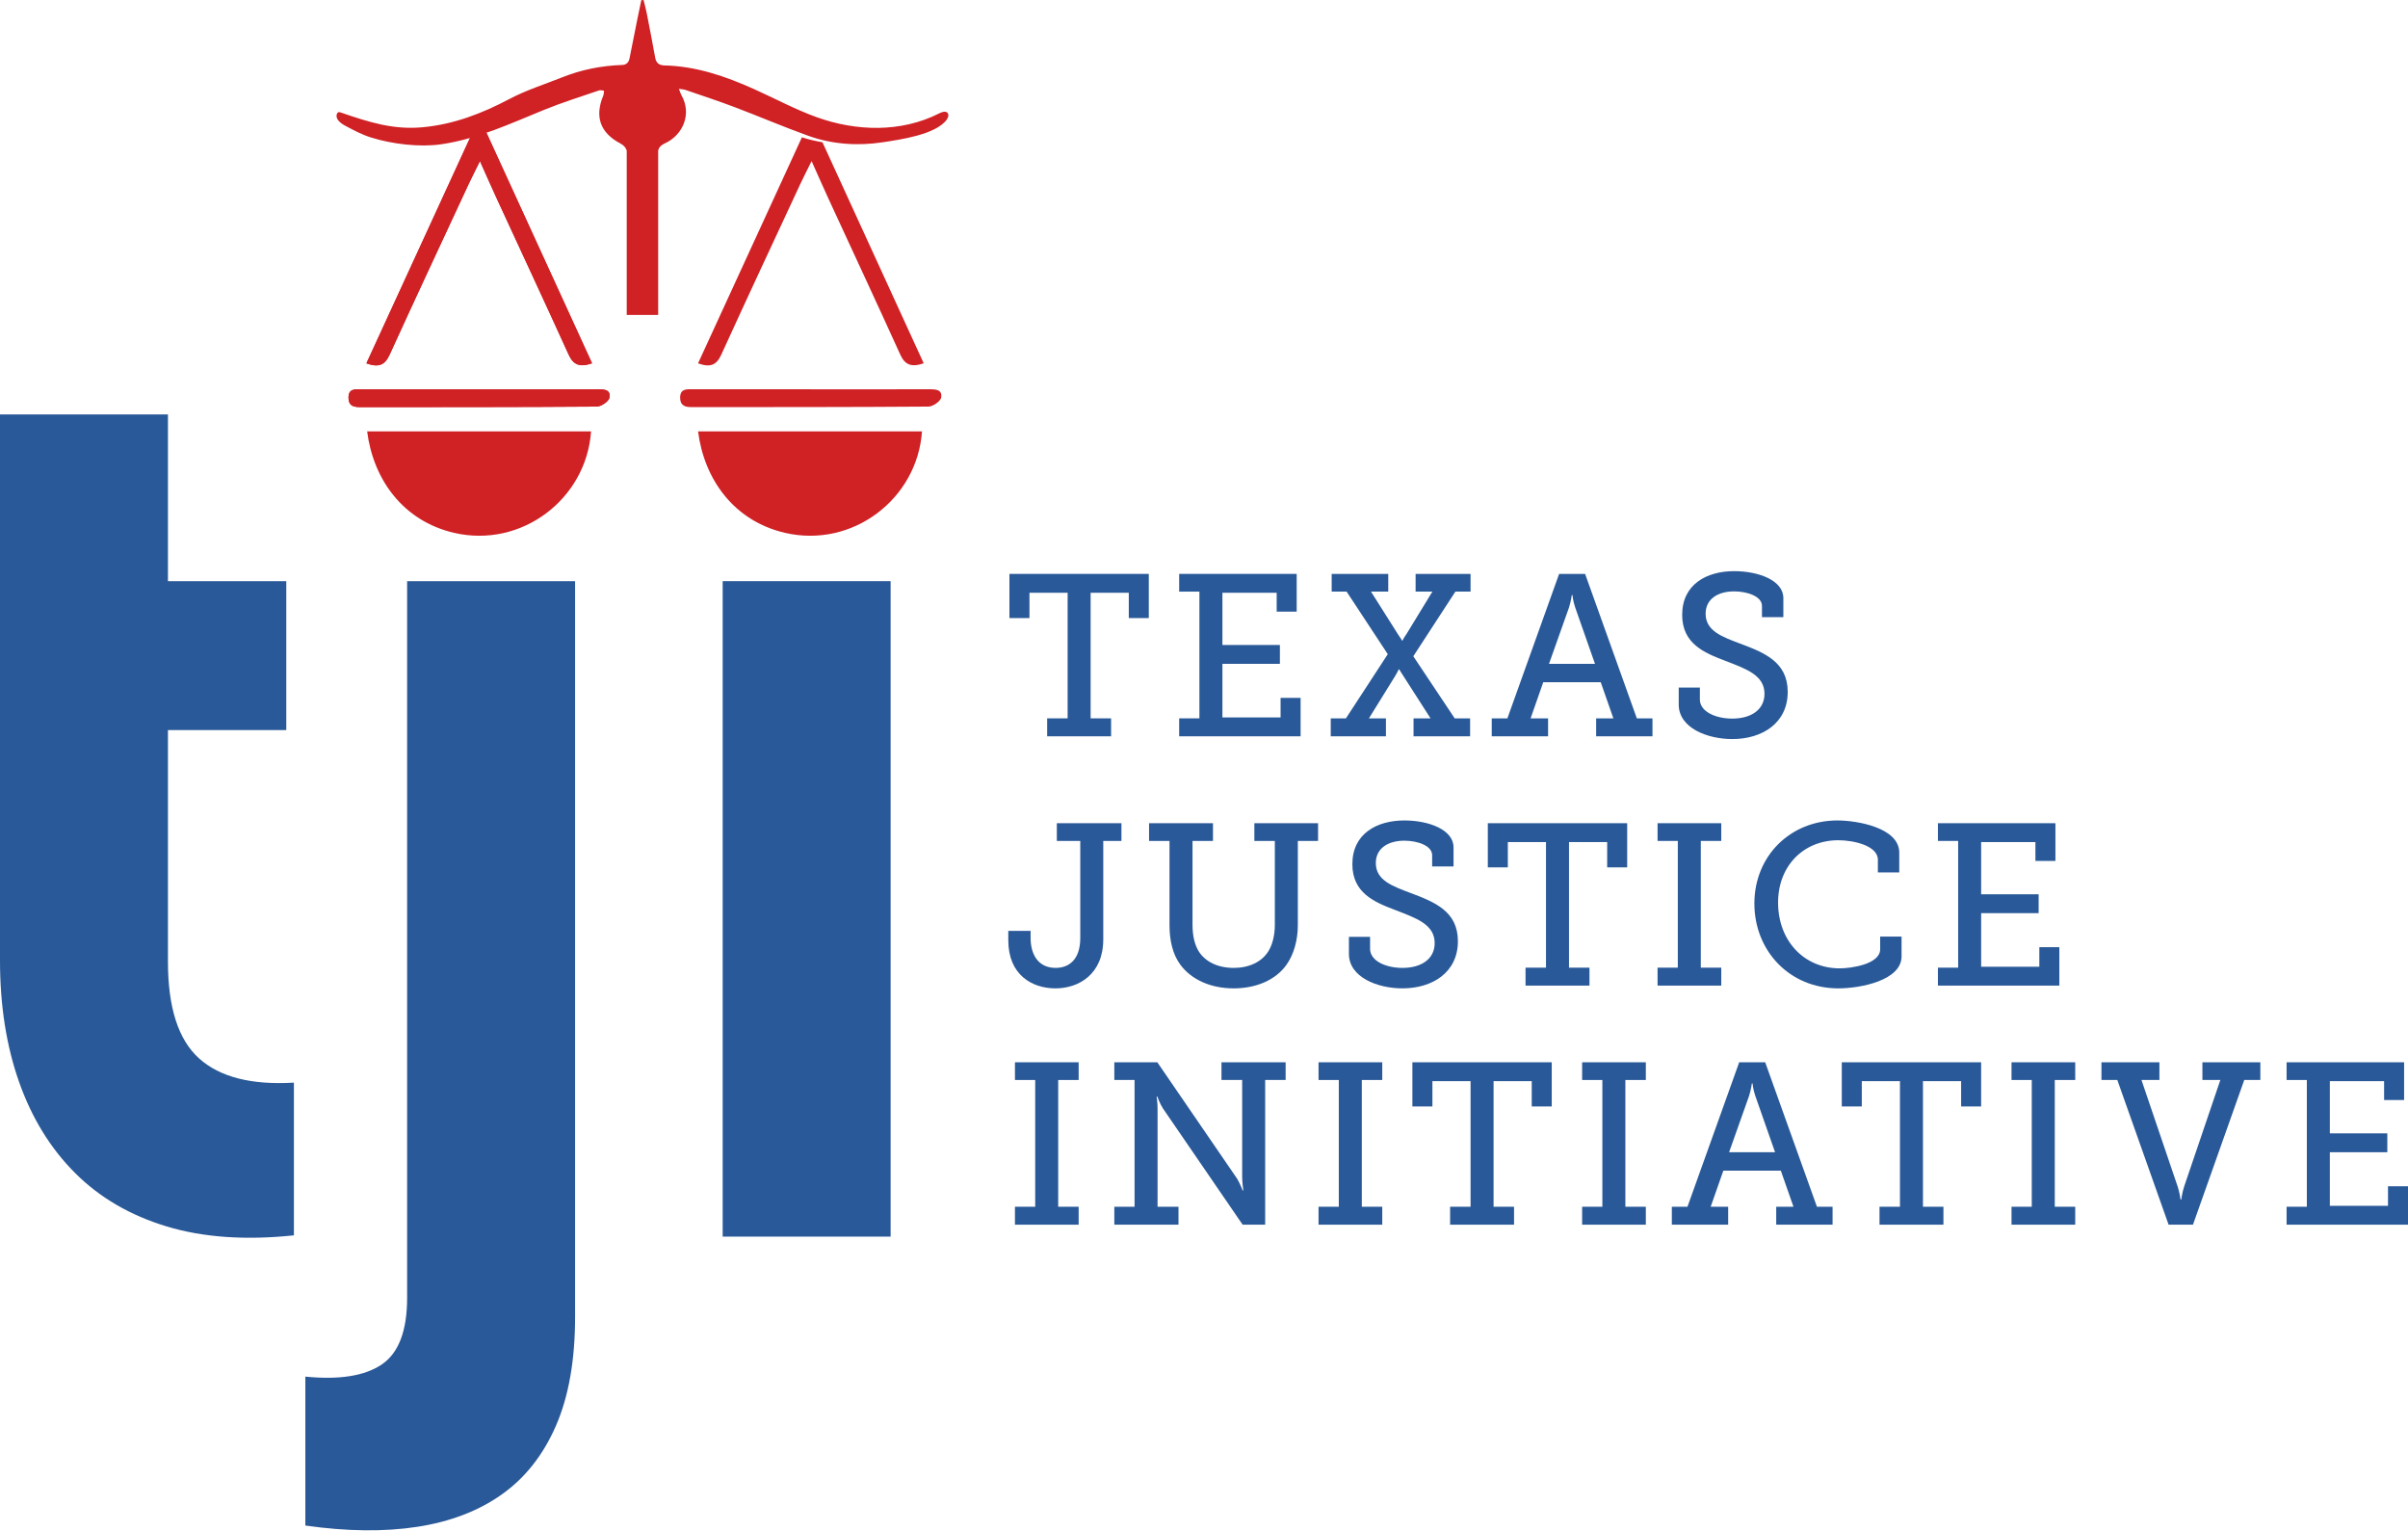
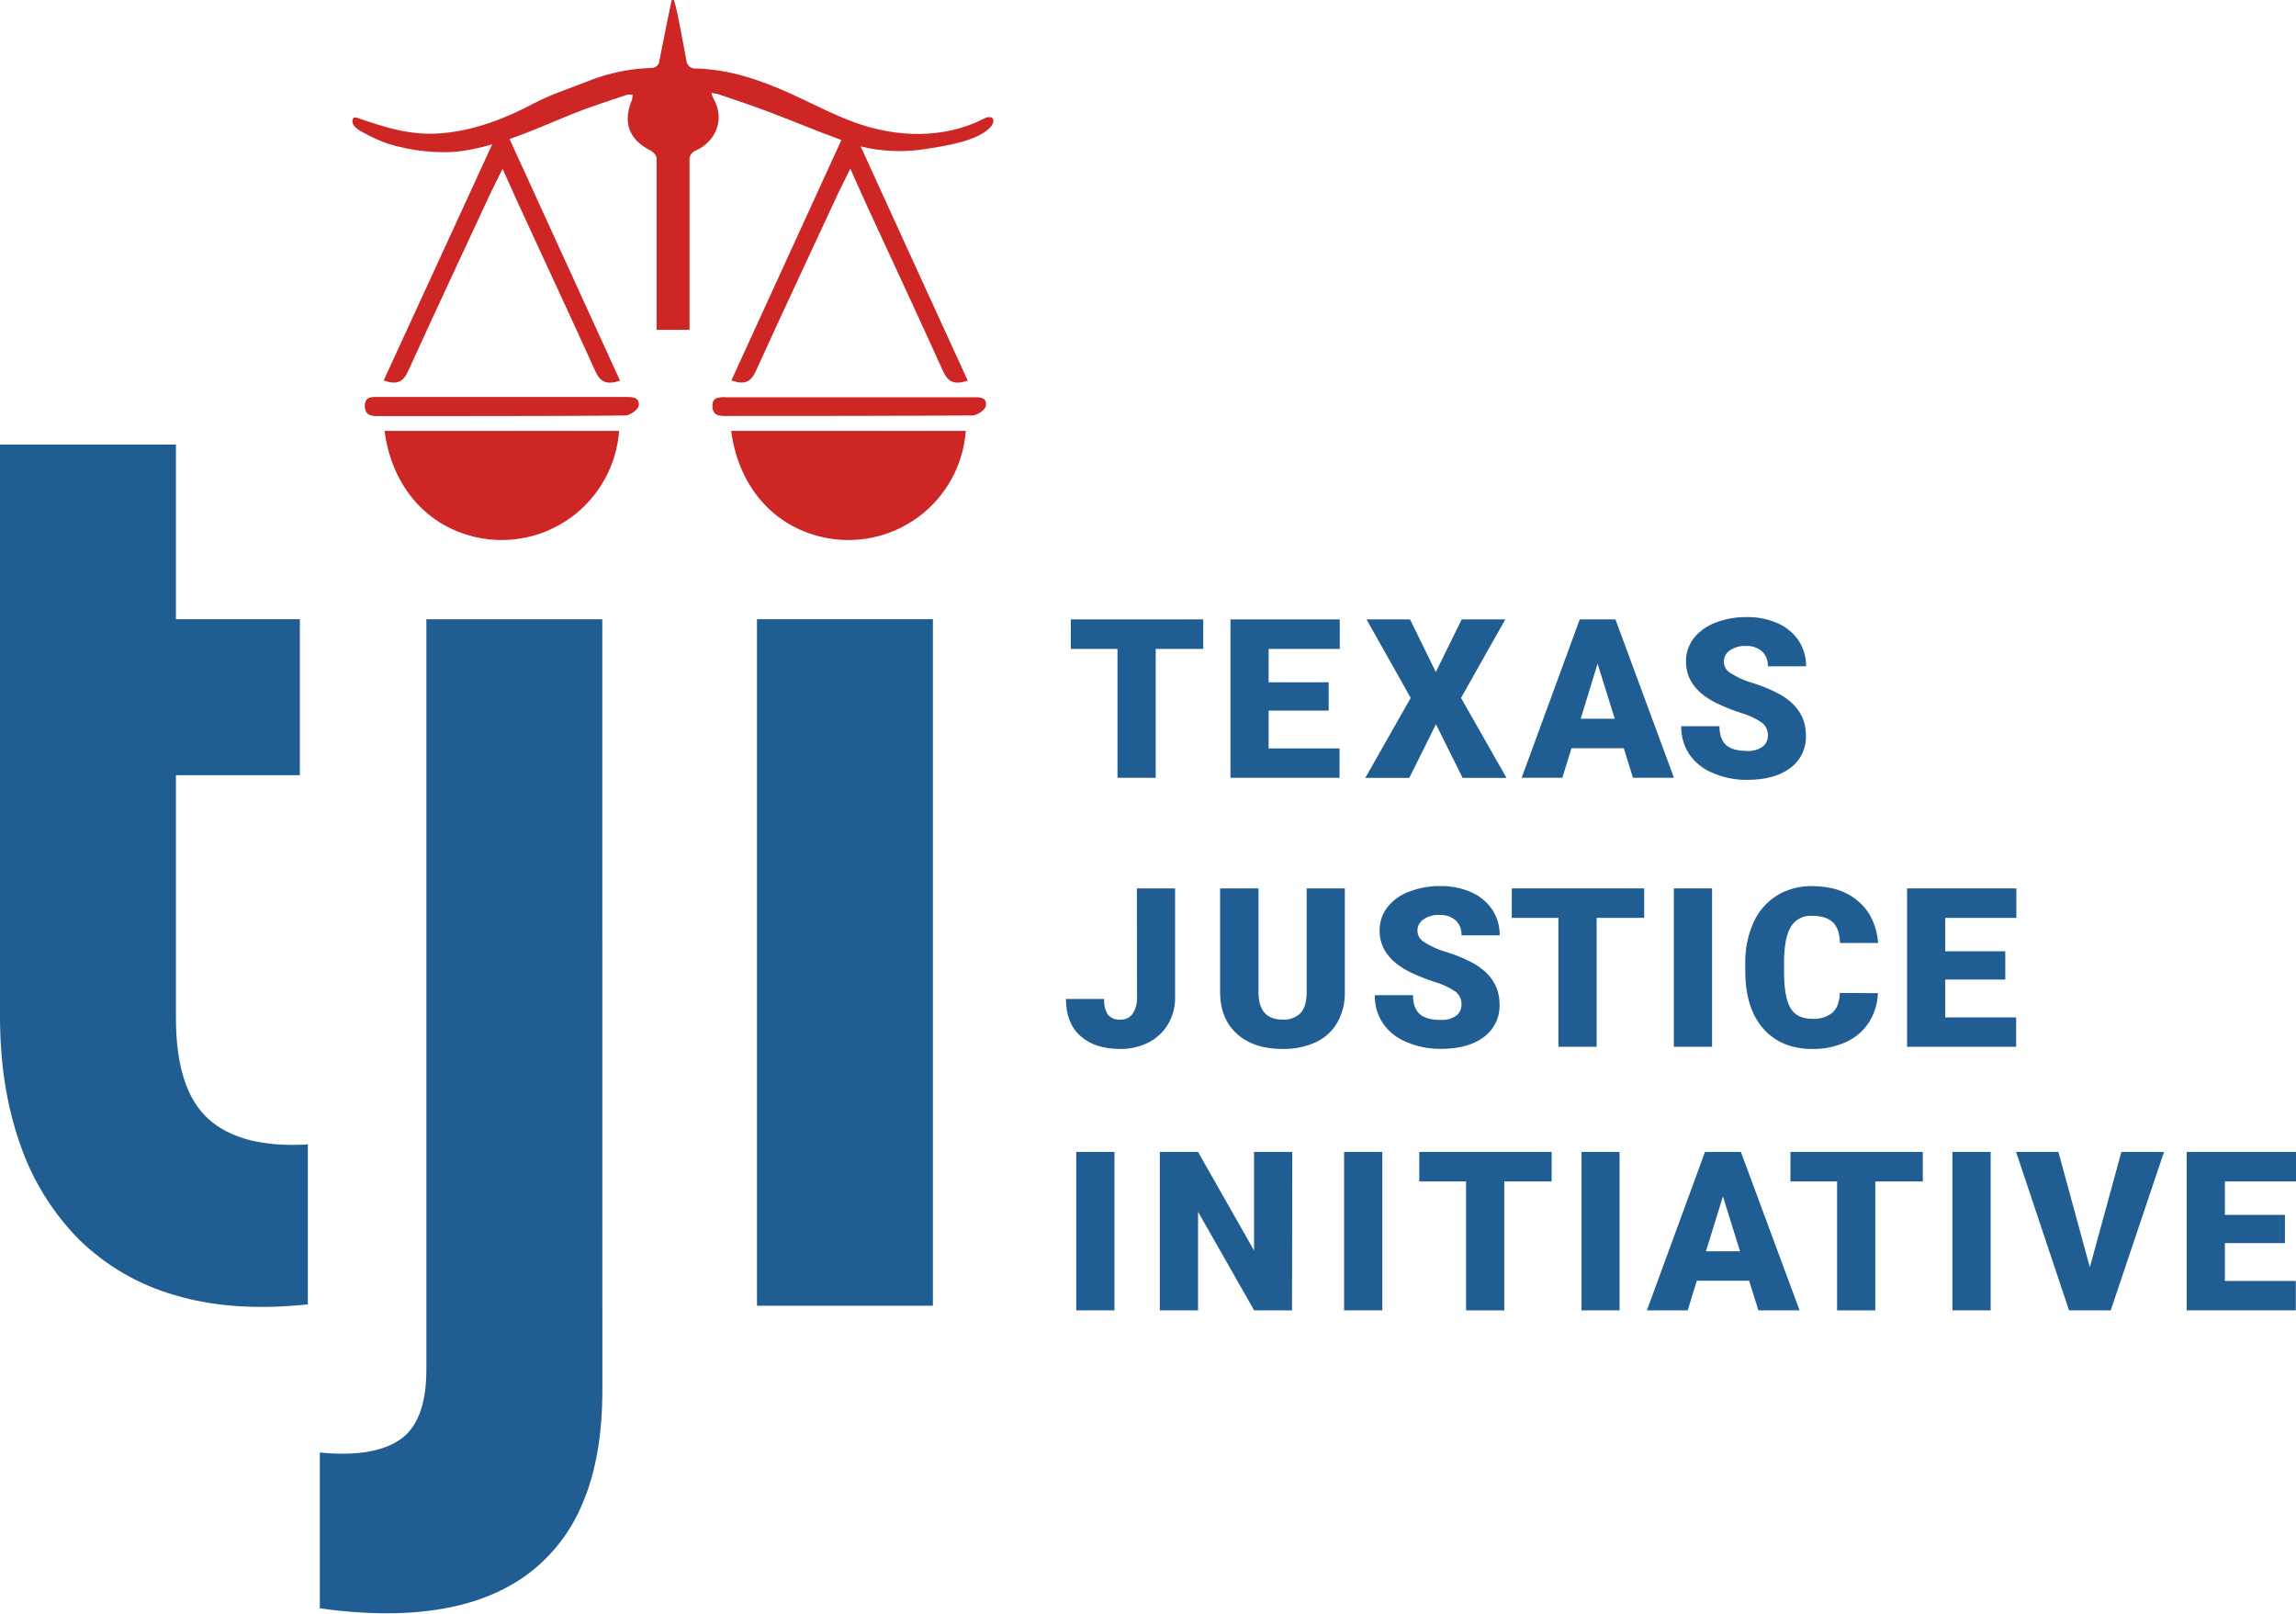
- <svg xmlns="http://www.w3.org/2000/svg" viewBox="0 0 487.587 309.773" height="309.773" width="487.587" xml:space="preserve" id="svg2" version="1.1">
-   <defs id="defs6" />
-   <g transform="matrix(1.333333,0,0,-1.333333,0,309.7733)" id="g10">
-     <g transform="scale(0.1)" id="g12">
-       <path id="path14" style="fill:#295998;fill-opacity:1;fill-rule:nonzero;stroke:none" d="m 1590.27,1232.71 h 31.08 v 190.67 h -57.98 v -38.42 h -30.38 v 67.06 h 211.63 v -67.06 h -30.39 v 38.42 h -57.96 v -190.67 h 31.09 v -27.25 h -97.09 v 27.25" />
-       <path id="path16" style="fill:#295998;fill-opacity:1;fill-rule:nonzero;stroke:none" d="m 1790.75,1232.71 h 30.75 v 192.41 h -30.75 v 26.9 h 178.46 v -57.29 h -30.39 v 28.65 h -82.41 v -79.28 h 87.3 v -28.62 h -87.3 v -81.37 h 88.36 v 29.68 h 30.38 v -58.33 h -184.4 v 27.25" />
-       <path id="path18" style="fill:#295998;fill-opacity:1;fill-rule:nonzero;stroke:none" d="m 2020.94,1232.71 h 23.05 l 63.56,97.43 -62.51,94.98 h -22.7 v 26.9 h 85.91 v -26.9 h -26.19 l 40.84,-64.6 c 3.85,-5.24 6.3,-9.77 6.3,-9.77 h 0.68 c 0,0 2.11,4.53 5.95,9.77 l 39.46,64.6 h -25.49 v 26.9 h 83.46 v -26.9 h -23.05 l -63.9,-98.13 62.86,-94.28 h 23.39 v -27.25 h -85.9 v 27.25 h 25.83 l -41.2,64.25 c -3.84,5.59 -6.28,10.14 -6.28,10.14 h -0.7 c -0.35,0 -2.09,-4.55 -5.6,-10.14 l -39.79,-64.25 h 25.83 v -27.25 h -83.81 v 27.25" />
-       <path id="path20" style="fill:#295998;fill-opacity:1;fill-rule:nonzero;stroke:none" d="m 2422.22,1315.48 -30.03,85.55 c -3.48,10.12 -4.18,18.86 -4.18,18.86 h -1.06 c 0,0 -1.05,-8.74 -4.18,-18.86 l -30.38,-85.55 z m -156.78,-82.78 h 23.74 l 78.58,219.31 h 39.46 l 78.56,-219.31 h 23.74 v -27.23 h -85.54 v 27.23 h 26.18 l -19.2,54.85 h -87.31 l -19.21,-54.85 h 26.55 v -27.23 h -85.55 v 27.23" />
-       <path id="path22" style="fill:#295998;fill-opacity:1;fill-rule:nonzero;stroke:none" d="m 2581.51,1279.51 v -18.16 c 0,-18.16 23.4,-29 49.24,-29 28.28,0 48.9,13.29 48.9,37.72 0,28.64 -28.99,38.07 -59.37,49.94 -32.49,12.24 -65.65,26.2 -65.65,69.85 0,46.43 37.35,66.34 78.92,66.34 37.03,0 74.73,-13.97 74.73,-40.86 v -28.97 h -32.47 v 17.11 c 0,14.31 -22,22 -42.26,22 -24.1,0 -43.3,-11.18 -43.3,-33.88 0,-26.2 24.79,-34.93 52.38,-45.39 36.32,-13.63 72.28,-27.6 72.28,-73.35 0,-47.13 -38.41,-71.59 -84.16,-71.59 -38.4,0 -81.36,17.11 -81.36,52.39 v 25.85 h 32.12" />
-       <path id="path24" style="fill:#295998;fill-opacity:1;fill-rule:nonzero;stroke:none" d="m 1531.25,910.102 h 33.88 v -10.813 c 0,-24.129 10.82,-45.418 38.06,-45.418 19.56,0 37.36,11.867 37.36,45.418 v 147.341 h -35.61 v 26.89 h 98.13 v -26.89 h -27.6 V 897.172 c 0,-52.731 -37.02,-74.383 -72.64,-74.383 -35.26,0 -71.58,20.262 -71.58,72.973 v 14.34" />
-       <path id="path26" style="fill:#295998;fill-opacity:1;fill-rule:nonzero;stroke:none" d="m 1776.08,1046.64 h -31.07 v 26.89 h 97.07 v -26.89 h -31.07 V 919.172 c 0,-16.063 3.14,-30.031 9.42,-40.16 10.13,-16.051 29.34,-25.153 53.09,-25.153 23.39,0 42.95,9.102 53.07,25.871 5.95,10.102 9.43,23.739 9.43,39.79 v 127.12 h -31.08 v 26.89 h 96.73 v -26.89 h -30.72 v -127.8 c 0,-23.41 -6.3,-44.711 -17.12,-60.078 -16.76,-23.731 -46.8,-35.973 -80.31,-35.973 -34.93,0 -64.26,13.27 -81.02,35.973 -11.53,15.707 -16.42,36.34 -16.42,60.078 v 127.8" />
-       <path id="path28" style="fill:#295998;fill-opacity:1;fill-rule:nonzero;stroke:none" d="m 2080.66,901.012 v -18.16 c 0,-18.153 23.38,-28.993 49.22,-28.993 28.31,0 48.9,13.289 48.9,37.723 0,28.637 -28.98,38.066 -59.36,49.938 -32.48,12.23 -65.66,26.199 -65.66,69.86 0,46.43 37.37,66.33 78.94,66.33 37.01,0 74.71,-13.97 74.71,-40.87 v -28.96 h -32.47 v 17.11 c 0,14.32 -22,22 -42.24,22 -24.11,0 -43.32,-11.18 -43.32,-33.88 0,-26.2 24.79,-34.919 52.39,-45.391 36.33,-13.629 72.28,-27.59 72.28,-73.36 0,-47.121 -38.42,-71.558 -84.17,-71.558 -38.39,0 -81.35,17.09 -81.35,52.371 v 25.84 h 32.13" />
-       <path id="path30" style="fill:#295998;fill-opacity:1;fill-rule:nonzero;stroke:none" d="m 2316.76,854.219 h 31.07 v 190.671 h -57.97 v -38.42 h -30.39 v 67.05 h 211.64 v -67.05 h -30.38 v 38.42 h -57.96 V 854.219 h 31.07 v -27.231 h -97.08 v 27.231" />
-       <path id="path32" style="fill:#295998;fill-opacity:1;fill-rule:nonzero;stroke:none" d="M 2517.26,854.219 H 2548 v 192.411 h -30.74 v 26.89 h 96.73 v -26.89 h -31.08 V 854.219 h 31.08 v -27.231 h -96.73 v 27.231" />
-       <path id="path34" style="fill:#295998;fill-opacity:1;fill-rule:nonzero;stroke:none" d="m 2790.36,1077.71 c 29.69,0 93.94,-10.81 93.94,-48.89 v -30.019 h -32.47 v 19.209 c 0,21.64 -37.36,29.66 -60.06,29.66 -52.73,0 -91.5,-38.77 -91.5,-94.619 0,-58.313 39.79,-99.879 93.59,-99.879 17.45,0 61.45,6.277 61.45,28.988 v 19.199 h 32.49 V 871.34 c 0,-36.309 -61.82,-48.551 -96.03,-48.551 -74.05,0 -127.48,56.93 -127.48,128.852 0,72.289 54.82,126.069 126.07,126.069" />
-       <path id="path36" style="fill:#295998;fill-opacity:1;fill-rule:nonzero;stroke:none" d="m 2943.01,854.219 h 30.74 v 192.411 h -30.74 v 26.89 h 178.45 v -57.26 h -30.38 v 28.63 h -82.42 v -79.281 h 87.31 v -28.621 h -87.31 v -81.367 h 88.37 v 29.68 h 30.37 v -58.313 h -184.39 v 27.231" />
-       <path id="path38" style="fill:#295998;fill-opacity:1;fill-rule:nonzero;stroke:none" d="m 1541.37,491.262 h 30.74 v 192.429 h -30.74 v 26.879 h 96.73 v -26.879 h -31.07 V 491.262 h 31.07 v -27.25 h -96.73 v 27.25" />
-       <path id="path40" style="fill:#295998;fill-opacity:1;fill-rule:nonzero;stroke:none" d="M 1692.27,491.262 H 1723 v 192.429 h -30.73 v 26.879 h 65.3 l 121.16,-176.711 c 4.21,-6.988 8.39,-17.8 8.39,-17.8 h 1.06 c 0,0 -1.76,12.222 -1.76,19.902 v 147.73 h -31.43 v 26.879 h 97.43 v -26.879 h -31.07 V 464.012 h -34.23 l -121.17,176.707 c -4.54,6.98 -8.38,17.82 -8.38,17.82 h -1.05 c 0,0 1.75,-12.238 1.4,-19.91 V 491.262 h 31.77 v -27.25 h -97.42 v 27.25" />
-       <path id="path42" style="fill:#295998;fill-opacity:1;fill-rule:nonzero;stroke:none" d="m 2002.42,491.262 h 30.75 v 192.429 h -30.75 v 26.879 h 96.75 V 683.691 H 2068.1 V 491.262 h 31.07 v -27.25 h -96.75 v 27.25" />
-       <path id="path44" style="fill:#295998;fill-opacity:1;fill-rule:nonzero;stroke:none" d="m 2202.2,491.262 h 31.08 V 681.93 h -57.96 v -38.418 h -30.39 v 67.058 h 211.62 v -67.058 h -30.37 V 681.93 H 2268.2 V 491.262 h 31.09 v -27.25 h -97.09 v 27.25" />
-       <path id="path46" style="fill:#295998;fill-opacity:1;fill-rule:nonzero;stroke:none" d="m 2402.7,491.262 h 30.74 v 192.429 h -30.74 v 26.879 h 96.74 v -26.879 h -31.09 V 491.262 h 31.09 v -27.25 h -96.74 v 27.25" />
-       <path id="path48" style="fill:#295998;fill-opacity:1;fill-rule:nonzero;stroke:none" d="m 2695.71,574.012 -30.03,85.57 c -3.48,10.137 -4.18,18.859 -4.18,18.859 h -1.06 c 0,0 -1.04,-8.722 -4.19,-18.859 l -30.38,-85.57 z M 2538.93,491.25 h 23.74 l 78.56,219.32 h 39.47 l 78.58,-219.32 h 23.75 v -27.23 h -85.57 v 27.23 h 26.2 l -19.22,54.832 h -87.28 l -19.23,-54.832 h 26.54 v -27.23 h -85.54 v 27.23" />
-       <path id="path50" style="fill:#295998;fill-opacity:1;fill-rule:nonzero;stroke:none" d="m 2854.32,491.262 h 31.05 V 681.93 h -57.97 v -38.418 h -30.37 v 67.058 h 211.62 v -67.058 h -30.38 V 681.93 H 2920.3 V 491.262 h 31.09 v -27.25 h -97.07 v 27.25" />
-       <path id="path52" style="fill:#295998;fill-opacity:1;fill-rule:nonzero;stroke:none" d="m 3054.8,491.262 h 30.74 v 192.429 h -30.74 v 26.879 h 96.74 v -26.879 h -31.07 V 491.262 h 31.07 v -27.25 h -96.74 v 27.25" />
-       <path id="path54" style="fill:#295998;fill-opacity:1;fill-rule:nonzero;stroke:none" d="m 3215.46,683.691 h -24.08 v 26.879 h 88 v -26.879 h -27.24 l 55.17,-162.39 c 2.8,-8.762 4.21,-19.219 4.21,-19.219 h 1.03 c 0,0 1.39,10.457 4.19,19.219 l 55.19,162.39 h -27.25 v 26.879 h 88 v -26.879 h -24.45 l -77.88,-219.679 h -37.01 l -77.88,219.679" />
-       <path id="path56" style="fill:#295998;fill-opacity:1;fill-rule:nonzero;stroke:none" d="m 3472.54,491.262 h 30.74 v 192.429 h -30.74 v 26.879 h 178.45 v -57.289 h -30.38 v 28.649 h -82.42 v -79.27 h 87.29 v -28.648 h -87.29 v -81.364 h 88.35 v 29.684 h 30.38 v -58.32 h -184.38 v 27.25" />
-       <path id="path58" style="fill:#d02125;fill-opacity:1;fill-rule:nonzero;stroke:none" d="m 591.711,1784.84 c 39.394,86.4 79.691,172.41 119.746,258.51 4.773,10.25 9.969,20.31 17.41,35.4 10.094,-22.5 17.735,-39.91 25.68,-57.16 36.348,-78.85 73.078,-157.52 108.984,-236.57 7.071,-15.55 16.696,-19.79 35.602,-13.26 -53.594,116.94 -106.836,233.15 -161.387,352.25 -7.519,-2.89 -15.113,-5.4 -22.828,-7.55 -53.652,-116.7 -105.934,-230.42 -158.492,-344.78 18.679,-6.74 28.058,-2.7 35.285,13.16" />
-       <path id="path60" style="fill:#d02125;fill-opacity:1;fill-rule:nonzero;stroke:none" d="m 906.113,1732.3 c -59.597,-0.03 -119.199,-0.01 -178.797,-0.01 v 0.09 H 548.504 c -9.484,0 -19.609,1.05 -19.231,-13.29 0.368,-13.36 9.485,-13.89 19.489,-13.88 119.183,0.12 238.398,-0.08 357.597,0.83 6.801,0.04 18.481,8.15 19.336,13.81 1.977,13.06 -10.062,12.45 -19.582,12.45" />
-       <path id="path62" style="fill:#d02125;fill-opacity:1;fill-rule:nonzero;stroke:none" d="M 714.914,2116.45 C 661.27,1999.77 608.992,1886.02 556.422,1771.69 c 18.676,-6.76 28.051,-2.72 35.277,13.14 39.403,86.4 79.699,172.42 119.766,258.53 4.773,10.23 9.957,20.29 17.398,35.4 10.11,-22.52 17.731,-39.92 25.688,-57.17 36.347,-78.85 73.082,-157.52 108.972,-236.56 7.075,-15.57 16.707,-19.79 35.598,-13.26 -53.574,116.92 -106.816,233.14 -161.387,352.23 -7.5,-2.87 -15.089,-5.38 -22.82,-7.55" />
-       <path id="path64" style="fill:#d02125;fill-opacity:1;fill-rule:nonzero;stroke:none" d="m 727.316,1732.28 c 59.598,0 119.2,-0.01 178.797,0.01 9.516,0.02 21.559,0.61 19.578,-12.45 -0.855,-5.66 -12.535,-13.76 -19.332,-13.82 -119.199,-0.89 -238.414,-0.7 -357.597,-0.82 -10.004,0 -19.121,0.53 -19.489,13.87 -0.378,14.37 9.743,13.3 19.223,13.3 h 178.82 v -0.09" />
-       <path id="path66" style="fill:#295998;fill-opacity:1;fill-rule:nonzero;stroke:none" d="m 446.336,447.832 c -73.43,-7.73 -137.863,-3.203 -193.223,13.527 C 197.723,478.07 151.34,505.129 114,542.5 76.613,579.852 48.301,625.898 28.973,680.66 9.648,735.398 0,796.898 0,865.191 V 1694.12 H 255.051 V 1441 H 434.746 V 1214.93 H 255.051 V 863.262 c 0,-69.571 15.746,-118.524 47.324,-146.864 31.563,-28.339 79.543,-40.566 143.961,-36.707 V 447.832" />
-       <path id="path68" style="fill:#295998;fill-opacity:1;fill-rule:nonzero;stroke:none" d="m 873.355,324.18 c 0,-65.7 -9.664,-120.77 -29,-165.231 C 825.055,114.512 797.656,79.738 762.238,54.629 726.805,29.48 683.992,13.07 633.738,5.332 583.516,-2.379 526.813,-1.73 463.707,7.262 V 233.352 c 51.52,-5.133 90.152,0.968 115.938,18.367 25.765,17.371 38.648,51.191 38.648,101.422 V 1441 H 873.355 V 324.18" />
-       <path id="path70" style="fill:#295998;fill-opacity:1;fill-rule:nonzero;stroke:none" d="M 1352.53,445.898 H 1097.48 V 1441 h 255.05 V 445.898" />
-       <path id="path72" style="fill:#d02125;fill-opacity:1;fill-rule:nonzero;stroke:none" d="m 1439.14,2151.68 c -0.52,0.65 -1.13,1.12 -1.79,1.45 -3.04,1.43 -7.45,-0.16 -10.79,-1.85 -58.02,-29.48 -126.16,-27.53 -186.43,-5.85 -32.57,11.72 -63.34,28.4 -95.02,42.62 -43.33,19.49 -87.84,34.77 -136.04,35.91 -8.21,0.2 -12.664,3.75 -14.14,12.08 -4.075,22.81 -8.528,45.55 -12.996,68.3 -1.25,6.37 -3.047,12.62 -4.618,18.94 l -3.382,-0.24 c -1.942,-9.23 -3.922,-18.44 -5.782,-27.69 -4.054,-20.15 -8.035,-40.34 -12.089,-60.5 -1.219,-6.05 -4.5,-9.94 -11.129,-10.17 -31.254,-1.08 -61.555,-7 -90.645,-18.57 -27.152,-10.79 -55.328,-19.68 -81.008,-33.27 -41.531,-21.97 -84.316,-38.34 -131.258,-42.72 -45.312,-4.21 -82.3,7.95 -124.488,22.36 -1.176,0.4 -2.457,0.8 -3.633,0.4 -1.172,-0.41 -1.949,-1.57 -2.347,-2.74 -2.602,-7.4 5.492,-13.85 12.398,-17.55 12.656,-6.77 25.399,-13.59 39.09,-17.9 31.887,-10.06 73.918,-15.25 107.203,-10.39 55.09,8.06 105.156,31.49 156.141,52.27 27.293,11.13 55.547,19.88 83.449,29.49 2.164,0.74 4.937,-0.27 7.422,-0.47 -0.317,-2.41 -0.121,-5.04 -1.02,-7.2 -13.386,-31.94 -4.984,-56.61 25.676,-72.77 5.426,-2.87 8.387,-6.32 9.852,-10.89 v -249.55 h 47.765 v 249.77 c 1.239,4.72 4.229,7.98 10.049,10.64 27.4,12.48 41.72,44.59 25.14,73.47 -1.32,2.31 -1.99,5 -3.7,9.38 4.66,-0.74 7.47,-0.78 10,-1.65 24.89,-8.6 49.96,-16.8 74.59,-26.13 37.35,-14.13 74.09,-29.9 111.66,-43.43 36.25,-13.05 75.09,-15.75 113.04,-9.95 25.71,3.93 80.8,11.4 97.42,34.4 2.12,2.92 3.65,7.15 1.41,10" />
-       <path id="path74" style="fill:#d02125;fill-opacity:1;fill-rule:nonzero;stroke:none" d="m 1400.17,1668.34 h -340.03 c 9.14,-72.24 53.94,-135.8 131.83,-153.95 102.74,-23.92 201.13,51.51 208.2,153.95" />
-       <path id="path76" style="fill:#d02125;fill-opacity:1;fill-rule:nonzero;stroke:none" d="m 1095.36,1784.84 c 39.4,86.4 79.7,172.41 119.75,258.51 4.77,10.25 9.97,20.31 17.41,35.4 10.09,-22.5 17.72,-39.91 25.67,-57.16 36.36,-78.85 73.09,-157.52 108.99,-236.57 7.07,-15.55 16.7,-19.79 35.6,-13.26 -51.07,111.44 -101.85,222.28 -153.73,335.52 -10.67,1.92 -21.18,4.29 -31.26,7.5 -53.36,-116.1 -105.4,-229.3 -157.71,-343.1 18.68,-6.74 28.05,-2.7 35.28,13.16" />
-       <path id="path78" style="fill:#d02125;fill-opacity:1;fill-rule:nonzero;stroke:none" d="m 1428.46,1727.3 c -0.5,0.9 -1.16,1.61 -1.92,2.22 -1.57,1.21 -3.6,1.89 -5.87,2.28 -1.15,0.2 -2.33,0.32 -3.55,0.39 -1.22,0.08 -2.47,0.11 -3.71,0.11 -1.24,0.01 -2.45,0 -3.66,0 -59.58,-0.03 -119.18,-0.01 -178.78,-0.01 v 0.09 h -178.82 c -4.74,0 -9.63,0.27 -13.31,-1.27 -2.74,-1.15 -4.82,-3.31 -5.58,-7.33 -0.26,-1.36 -0.38,-2.9 -0.33,-4.7 0.09,-3.34 0.71,-5.87 1.78,-7.81 0.85,-1.52 2.03,-2.59 3.34,-3.45 1.18,-0.76 2.44,-1.38 3.89,-1.75 3.09,-0.79 6.7,-0.87 10.46,-0.87 119.2,0.12 238.41,-0.07 357.61,0.83 6.8,0.04 18.46,8.15 19.33,13.81 0.25,1.63 0.28,3.05 0.12,4.29 -0.15,1.23 -0.5,2.28 -1,3.17" />
-       <path id="path80" style="fill:#d02125;fill-opacity:1;fill-rule:nonzero;stroke:none" d="M 897.605,1668.34 H 557.57 c 9.149,-72.24 53.946,-135.8 131.84,-153.95 102.735,-23.92 201.125,51.51 208.195,153.95" />
+ <svg xmlns="http://www.w3.org/2000/svg" viewBox="0 0 660.89 464.28">
+   <defs>
+     <style>.cls-1{fill:#ce2525;}.cls-2{fill:#205d92;}</style>
+   </defs>
+   <g id="Layer_2" data-name="Layer 2">
+     <g id="Layer_1-2" data-name="Layer 1">
+       <path class="cls-1" d="M179.9,114.3H144.4v0H108.9c-1.88,0-3.9-.21-3.82,2.64.07,2.65,1.88,2.75,3.87,2.75,23.66,0,47.33,0,71-.16,1.36,0,3.67-1.62,3.84-2.74C184.18,114.18,181.79,114.3,179.9,114.3Z" />
+       <path class="cls-1" d="M144.4,114.31h35.5c1.88,0,4.28-.12,3.88,2.48-.17,1.12-2.48,2.73-3.84,2.74-23.66.18-47.33.14-71,.16-2,0-3.8-.1-3.87-2.75-.08-2.85,1.94-2.64,3.82-2.64h35.5Z" />
+       <path class="cls-2" d="M88.61,375.37q-21.85,2.31-38.36-2.68a64.72,64.72,0,0,1-27.62-16.11A72.06,72.06,0,0,1,5.75,329.15Q0,312.84,0,292.51V127.94H50.64v50.25H86.31v44.89H50.64V292.9q0,20.72,9.39,29.15t28.58,7.29Z" />
+       <path class="cls-2" d="M173.39,399.92q0,19.57-5.75,32.81a48.38,48.38,0,0,1-16.31,20.71q-10.54,7.49-25.51,9.78t-33.76-.38V418q15.35,1.52,23-3.65t7.67-20.14v-216h50.64Z" />
+       <path class="cls-2" d="M268.53,375.76H217.89V178.19h50.64Z" />
+       <path class="cls-1" d="M278,124H210.47c1.82,14.34,10.71,27,26.18,30.56A33.89,33.89,0,0,0,278,124Z" />
+       <path class="cls-1" d="M285.72,34.07a1,1,0,0,0-.36-.29,2.73,2.73,0,0,0-2.14.37c-11.52,5.86-25,5.47-37,1.16-6.47-2.33-12.58-5.64-18.86-8.46-8.61-3.87-17.44-6.9-27-7.13a2.56,2.56,0,0,1-2.81-2.4c-.81-4.53-1.69-9-2.58-13.56C194.7,2.5,194.34,1.25,194,0l-.67.05c-.38,1.83-.78,3.66-1.15,5.5-.8,4-1.59,8-2.4,12a2.19,2.19,0,0,1-2.2,2,53.32,53.32,0,0,0-18,3.68c-5.39,2.15-11,3.91-16.08,6.61-8.25,4.36-16.74,7.61-26.06,8.48-9,.84-16.35-1.58-24.72-4.44a1.13,1.13,0,0,0-.72-.08.84.84,0,0,0-.47.55c-.51,1.47,1.09,2.75,2.47,3.48a45.91,45.91,0,0,0,7.75,3.55c6.34,2,14.68,3,21.29,2.07a67.28,67.28,0,0,0,8.63-1.89l-31.23,67.92c3.71,1.34,5.57.54,7-2.61,7.82-17.15,15.82-34.23,23.77-51.32.95-2,2-4,3.46-7,2,4.47,3.52,7.92,5.1,11.35,7.21,15.65,14.5,31.27,21.63,47,1.4,3.09,3.32,3.93,7.07,2.64L146.67,40c5.89-2,11.62-4.56,17.4-6.92,5.42-2.21,11-4,16.57-5.85a3.94,3.94,0,0,1,1.47.09,5.55,5.55,0,0,1-.2,1.43c-2.66,6.34-1,11.24,5.09,14.45a3.6,3.6,0,0,1,2,2.16V94.92h9.48V45.34a3.14,3.14,0,0,1,2-2.12c5.44-2.48,8.28-8.85,5-14.59a14.72,14.72,0,0,1-.73-1.86,14.79,14.79,0,0,1,2,.33c4.94,1.71,9.92,3.34,14.81,5.19,6.9,2.61,13.7,5.49,20.63,8-10.48,22.8-21.4,46.86-31.66,69.18,3.71,1.34,5.57.54,7-2.61,7.82-17.15,15.82-34.23,23.77-51.32.95-2,2-4,3.46-7,2,4.47,3.52,7.92,5.1,11.35,7.22,15.65,14.51,31.27,21.63,47,1.41,3.09,3.32,3.93,7.07,2.64-10-21.74-20.68-45.25-30.82-67.39a46.63,46.63,0,0,0,18.42.77c5.1-.78,16-2.26,19.34-6.82C285.86,35.47,286.17,34.64,285.72,34.07Z" />
+       <path class="cls-1" d="M283.6,115.29a1.61,1.61,0,0,0-.38-.44,2.66,2.66,0,0,0-1.17-.45c-.22,0-.46-.06-.7-.08l-.74,0H244.39v0h-35.5a7.18,7.18,0,0,0-2.64.25,1.79,1.79,0,0,0-1.11,1.46,4.29,4.29,0,0,0-.07.93,3.44,3.44,0,0,0,.36,1.55,2,2,0,0,0,.66.68,2.57,2.57,0,0,0,.77.35,8.6,8.6,0,0,0,2.08.17c23.67,0,47.33,0,71-.16,1.35,0,3.67-1.62,3.84-2.74a3.16,3.16,0,0,0,0-.86A1.73,1.73,0,0,0,283.6,115.29Z" />
+       <path class="cls-1" d="M178.21,124H110.7c1.81,14.34,10.71,27,26.17,30.56A33.9,33.9,0,0,0,178.21,124Z" />
+       <path class="cls-2" d="M346.34,186.74H332.66v37.09h-11V186.74H308.24v-8.49h38.1Z" />
+       <path class="cls-2" d="M382.45,204.49H365.17v10.89h20.41v8.45h-31.4V178.25h31.46v8.49H365.17v9.61h17.28Z" />
+       <path class="cls-2" d="M413.29,193.4l7.45-15.15h12.55l-12.74,22.6,13.09,23H421l-7.67-15.43-7.67,15.43H393l13.06-23-12.71-22.6h12.52Z" />
+       <path class="cls-2" d="M467.4,215.32H452.34l-2.63,8.51H438l16.72-45.58H465l16.84,45.58h-11.8ZM455,206.83h9.8L459.85,191Z" />
+       <path class="cls-2" d="M508.87,211.72a4.54,4.54,0,0,0-1.7-3.76,21.47,21.47,0,0,0-6-2.79,56.72,56.72,0,0,1-7-2.78q-8.87-4.35-8.86-12a10.7,10.7,0,0,1,2.2-6.68,14.24,14.24,0,0,1,6.25-4.51,24.2,24.2,0,0,1,9.08-1.62,21.22,21.22,0,0,1,8.81,1.76,14,14,0,0,1,6.06,5,13,13,0,0,1,2.16,7.41h-11a5.52,5.52,0,0,0-1.7-4.32,6.63,6.63,0,0,0-4.62-1.54,7.49,7.49,0,0,0-4.65,1.3,3.82,3.82,0,0,0,.17,6.48,23.65,23.65,0,0,0,6.61,2.94,40.72,40.72,0,0,1,7.76,3.28q7.39,4.25,7.39,11.74a11.13,11.13,0,0,1-4.51,9.39c-3,2.27-7.13,3.41-12.36,3.41a24.49,24.49,0,0,1-10-2,15.08,15.08,0,0,1-6.76-5.45,14.19,14.19,0,0,1-2.27-8h11q0,3.66,1.89,5.4c1.27,1.16,3.32,1.73,6.16,1.73a7.08,7.08,0,0,0,4.3-1.17A3.87,3.87,0,0,0,508.87,211.72Z" />
+       <path class="cls-2" d="M327.24,255.66h11v31.28a14.89,14.89,0,0,1-2,7.76,13.75,13.75,0,0,1-5.63,5.29,17.29,17.29,0,0,1-8.07,1.88q-7.44,0-11.58-3.76t-4.13-10.64h11a7.52,7.52,0,0,0,1.08,4.54,4.26,4.26,0,0,0,3.61,1.41,4.1,4.1,0,0,0,3.53-1.71,8.05,8.05,0,0,0,1.23-4.77Z" />
+       <path class="cls-2" d="M387.1,255.66V285.5a17.16,17.16,0,0,1-2.16,8.78,14,14,0,0,1-6.19,5.65,21.94,21.94,0,0,1-9.55,1.94q-8.32,0-13.12-4.32t-4.88-11.83V255.66h11.05v30.27q.18,7.49,6.95,7.49a6.73,6.73,0,0,0,5.16-1.88q1.75-1.87,1.76-6.11V255.66Z" />
+       <path class="cls-2" d="M420.68,289.13a4.52,4.52,0,0,0-1.71-3.76,21.1,21.1,0,0,0-6-2.79,57.59,57.59,0,0,1-7-2.78q-8.85-4.35-8.86-12a10.76,10.76,0,0,1,2.21-6.69,14.19,14.19,0,0,1,6.25-4.5,24.2,24.2,0,0,1,9.08-1.62,21.26,21.26,0,0,1,8.81,1.76,14,14,0,0,1,6.06,5,13,13,0,0,1,2.16,7.41h-11a5.53,5.53,0,0,0-1.71-4.33,6.63,6.63,0,0,0-4.61-1.53,7.45,7.45,0,0,0-4.65,1.3,3.82,3.82,0,0,0,.17,6.48,23.56,23.56,0,0,0,6.6,2.94,41.54,41.54,0,0,1,7.77,3.27q7.38,4.26,7.39,11.74a11.16,11.16,0,0,1-4.51,9.4q-4.52,3.41-12.37,3.41a24.44,24.44,0,0,1-10-2,15,15,0,0,1-6.76-5.45,14.11,14.11,0,0,1-2.27-8h11q0,3.66,1.89,5.4c1.26,1.16,3.31,1.73,6.15,1.73a7.11,7.11,0,0,0,4.31-1.17A3.87,3.87,0,0,0,420.68,289.13Z" />
+       <path class="cls-2" d="M473.26,264.14H459.58v37.1h-11v-37.1H435.16v-8.48h38.1Z" />
+       <path class="cls-2" d="M492.81,301.24h-11V255.66h11Z" />
+       <path class="cls-2" d="M540.54,285.81a16.72,16.72,0,0,1-2.57,8.4,15.5,15.5,0,0,1-6.59,5.66,22.53,22.53,0,0,1-9.69,2q-9,0-14.15-5.86t-5.17-16.53v-2.25a27.48,27.48,0,0,1,2.34-11.72,17.68,17.68,0,0,1,6.71-7.77A18.77,18.77,0,0,1,521.56,255q8.3,0,13.34,4.37t5.73,12h-11q-.12-4.17-2.1-6t-6-1.82a6.59,6.59,0,0,0-6,3.07c-1.27,2.05-1.94,5.31-2,9.8v3.22q0,7.31,1.83,10.43t6.31,3.13a8.43,8.43,0,0,0,5.79-1.78q2-1.78,2.13-5.67Z" />
+       <path class="cls-2" d="M577.21,281.9H559.93v10.89h20.41v8.45h-31.4V255.66H580.4v8.48H559.93v9.62h17.28Z" />
+       <path class="cls-2" d="M320.79,377.09h-11V331.5h11Z" />
+       <path class="cls-2" d="M371.9,377.09H361l-16.15-28.37v28.37h-11V331.5h11l16.12,28.37V331.5h11Z" />
+       <path class="cls-2" d="M397.89,377.09h-11V331.5h11Z" />
+       <path class="cls-2" d="M446.63,340H433v37.1H422V340H408.53V331.5h38.1Z" />
+       <path class="cls-2" d="M466.18,377.09H455.23V331.5h10.95Z" />
+       <path class="cls-2" d="M503.48,368.57H488.42l-2.63,8.52H474.05l16.72-45.59H501.1L518,377.09H506.14Zm-12.43-8.48h9.8l-4.91-15.81Z" />
+       <path class="cls-2" d="M553.47,340H539.79v37.1h-11V340H515.37V331.5h38.1Z" />
+       <path class="cls-2" d="M573,377.09h-11V331.5h11Z" />
+       <path class="cls-2" d="M601.55,364.69l9.08-33.19H622.9l-15.34,45.59h-12L580.32,331.5H592.5Z" />
+       <path class="cls-2" d="M657.7,357.74H640.42v10.89h20.41v8.46h-31.4V331.5h31.46V340H640.42v9.61H657.7Z" />
    </g>
  </g>
</svg>
